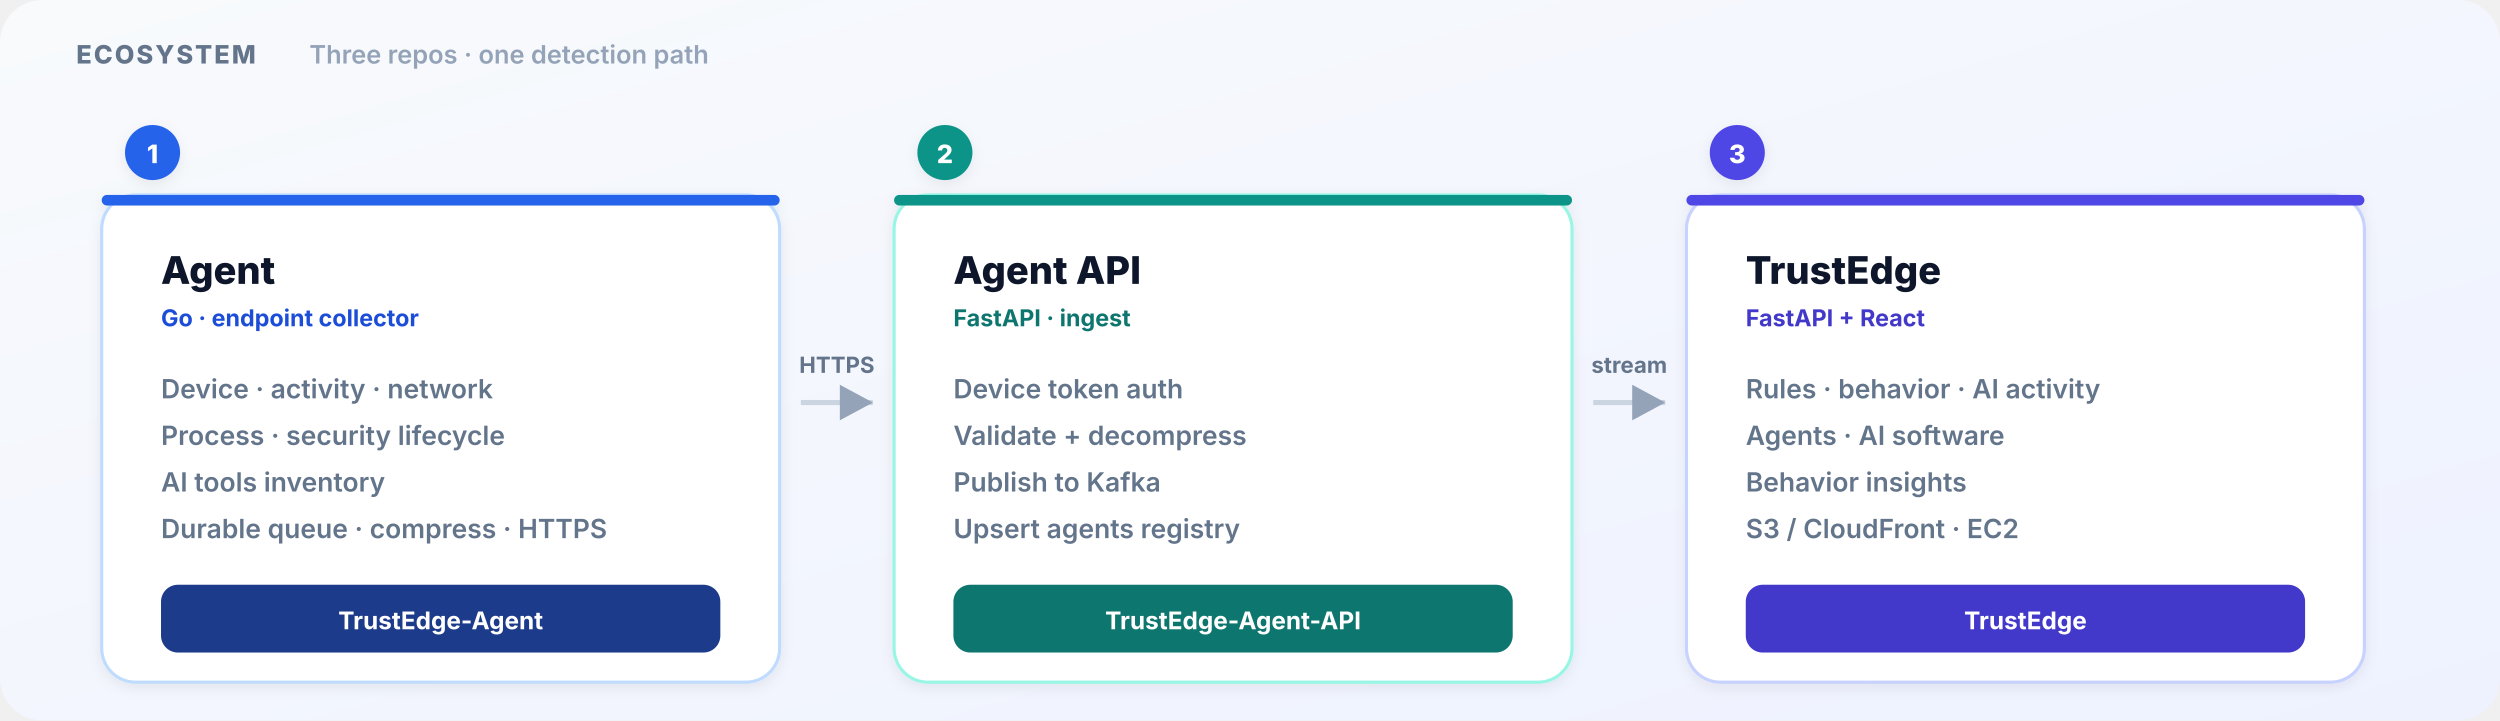
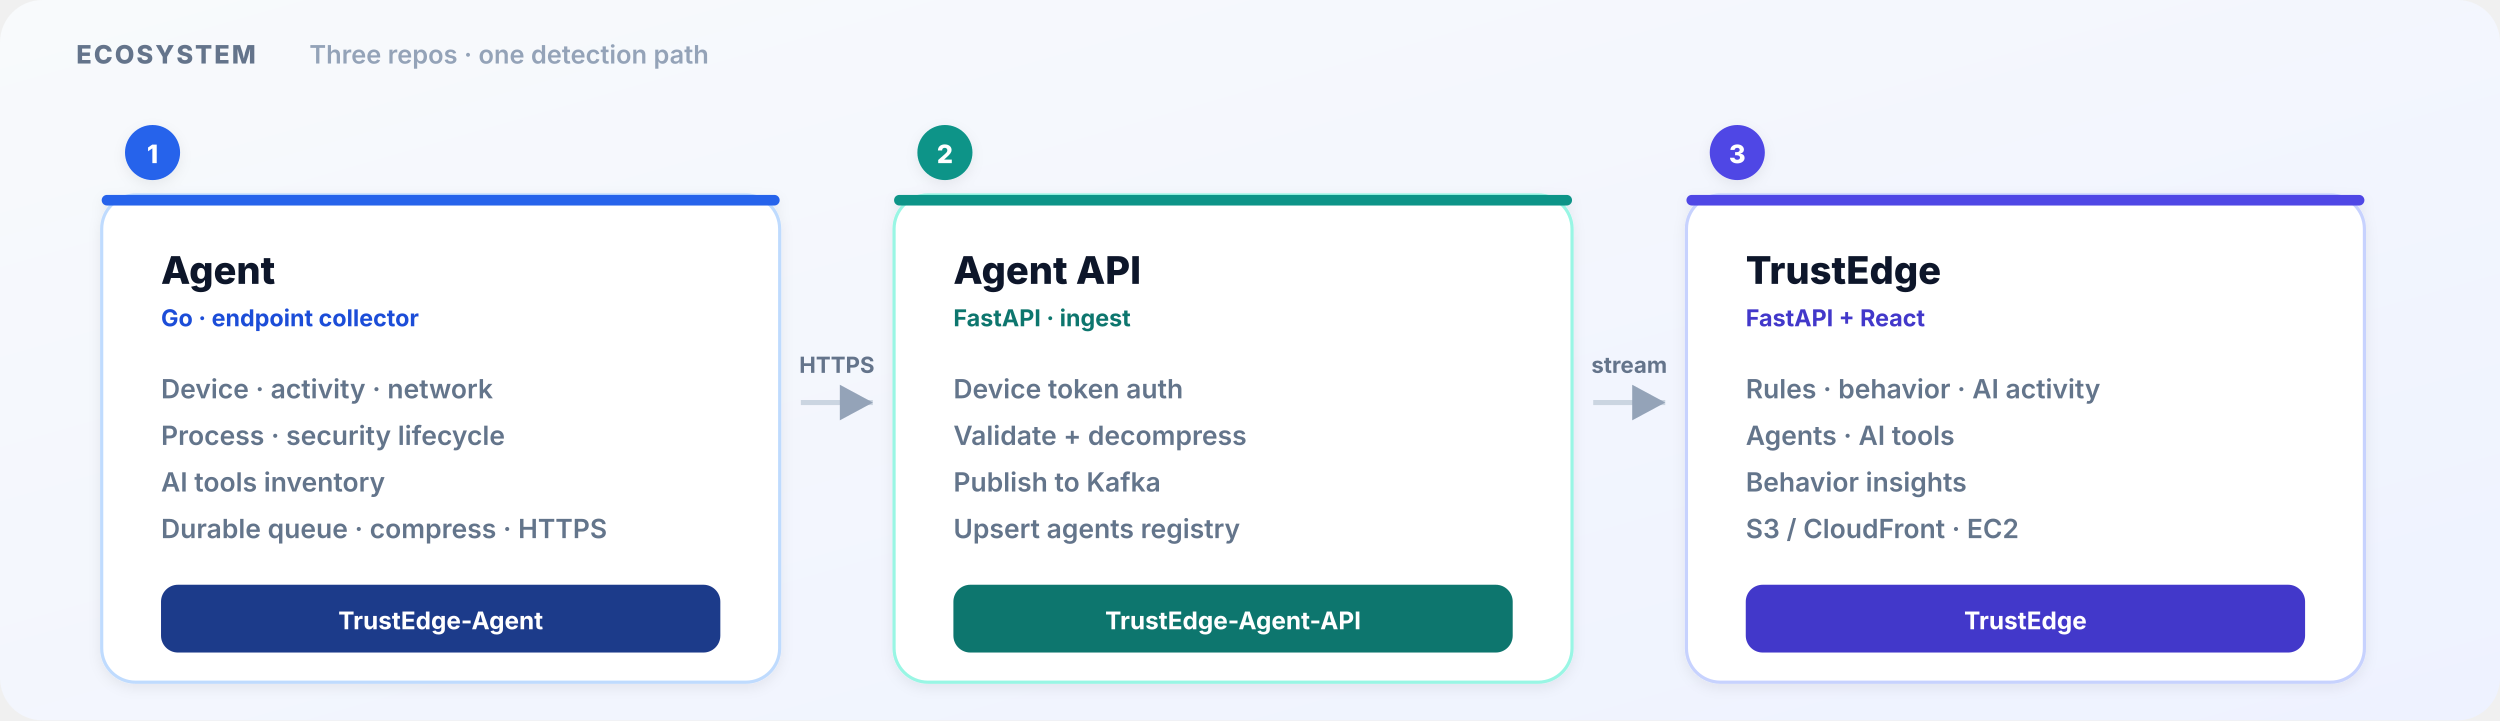
<svg xmlns="http://www.w3.org/2000/svg" viewBox="0 0 1180 340" role="img" aria-labelledby="eco-title eco-desc">
  <defs>
    <linearGradient id="eco-bg" x1="0%" y1="0%" x2="100%" y2="100%">
      <stop offset="0%" stop-color="#F8FAFC" />
      <stop offset="100%" stop-color="#EEF2FF" />
    </linearGradient>
    <linearGradient id="eco-flow" x1="0%" y1="0%" x2="100%" y2="0%">
      <stop offset="0%" stop-color="#2563EB" />
      <stop offset="50%" stop-color="#0D9488" />
      <stop offset="100%" stop-color="#4F46E5" />
    </linearGradient>
    <marker id="eco-arr" markerWidth="8" markerHeight="8" refX="6.5" refY="3.5" orient="auto">
      <path d="M0,0 L6.5,3.5 L0,7 Z" fill="#94A3B8" />
    </marker>
    <filter id="eco-soft" x="-6%" y="-4%" width="112%" height="112%">
      <feDropShadow dx="0" dy="2" stdDeviation="3" flood-color="#0F172A" flood-opacity="0.07" />
    </filter>
    <style>
      .title { font-family: ui-sans-serif, system-ui, -apple-system, Segoe UI, sans-serif; font-size: 12px; font-weight: 800; letter-spacing: 0.08em; fill: #64748B; }
      .lead { font-family: ui-sans-serif, system-ui, -apple-system, Segoe UI, sans-serif; font-size: 12px; font-weight: 600; fill: #94A3B8; }
      .h { font-family: ui-sans-serif, system-ui, -apple-system, Segoe UI, sans-serif; font-size: 18px; font-weight: 800; fill: #0F172A; }
      .p { font-family: ui-sans-serif, system-ui, -apple-system, Segoe UI, sans-serif; font-size: 12.5px; font-weight: 600; fill: #64748B; }
      .chip { font-family: ui-sans-serif, system-ui, -apple-system, Segoe UI, sans-serif; font-size: 11px; font-weight: 700; }
      .num { font-family: ui-sans-serif, system-ui, -apple-system, Segoe UI, sans-serif; font-size: 12px; font-weight: 800; fill: #FFFFFF; }
      .arrowlbl { font-family: ui-sans-serif, system-ui, -apple-system, Segoe UI, sans-serif; font-size: 10.5px; font-weight: 700; fill: #64748B; }
      .repo { font-family: ui-sans-serif, system-ui, -apple-system, Segoe UI, sans-serif; font-size: 11.5px; font-weight: 700; fill: #FFFFFF; }
    </style>
  </defs>
  <rect width="1180" height="340" rx="20" fill="url(#eco-bg)" />
  <text class="title" x="36" y="30">ECOSYSTEM</text>
  <text class="lead" x="146" y="30">Three repos · one detection path</text>
  <path d="M200 190 H980" fill="none" stroke="url(#eco-flow)" stroke-width="2.5" stroke-linecap="round" opacity="0.22" />
  <g transform="translate(48,56)" filter="url(#eco-soft)">
    <circle cx="24" cy="16" r="13" fill="#2563EB" />
    <text class="num" x="24" y="21" text-anchor="middle">1</text>
    <rect y="36" width="320" height="230" rx="16" fill="#FFFFFF" stroke="#BFDBFE" stroke-width="1.5" />
    <rect y="36" width="320" height="5" rx="2.5" fill="#2563EB" />
    <text class="h" x="28" y="78">Agent</text>
    <text class="chip" x="28" y="98" fill="#1D4ED8">Go · endpoint collector</text>
    <text class="p" x="28" y="132">Device · activity · network</text>
    <text class="p" x="28" y="154">Process · security lifecycle</text>
    <text class="p" x="28" y="176">AI tools inventory</text>
    <text class="p" x="28" y="198">Durable queue · compress · HTTPS</text>
    <rect x="28" y="220" width="264" height="32" rx="8" fill="#1E3A8A" />
    <text class="repo" x="160" y="241" text-anchor="middle">TrustEdge-Agent</text>
  </g>
  <path d="M378 190 H412" stroke="#CBD5E1" stroke-width="2.4" marker-end="url(#eco-arr)" />
  <text class="arrowlbl" x="395" y="176" text-anchor="middle">HTTPS</text>
  <g transform="translate(422,56)" filter="url(#eco-soft)">
    <circle cx="24" cy="16" r="13" fill="#0D9488" />
    <text class="num" x="24" y="21" text-anchor="middle">2</text>
    <rect y="36" width="320" height="230" rx="16" fill="#FFFFFF" stroke="#99F6E4" stroke-width="1.5" />
    <rect y="36" width="320" height="5" rx="2.5" fill="#0D9488" />
    <text class="h" x="28" y="78">Agent API</text>
    <text class="chip" x="28" y="98" fill="#0F766E">FastAPI · ingest</text>
    <text class="p" x="28" y="132">Device token auth</text>
    <text class="p" x="28" y="154">Validate + decompress</text>
    <text class="p" x="28" y="176">Publish to Kafka</text>
    <text class="p" x="28" y="198">Upsert agents registry</text>
    <rect x="28" y="220" width="264" height="32" rx="8" fill="#0F766E" />
    <text class="repo" x="160" y="241" text-anchor="middle">TrustEdge-Agent-API</text>
  </g>
  <path d="M752 190 H786" stroke="#CBD5E1" stroke-width="2.4" marker-end="url(#eco-arr)" />
  <text class="arrowlbl" x="769" y="176" text-anchor="middle">stream</text>
  <g transform="translate(796,56)" filter="url(#eco-soft)">
    <circle cx="24" cy="16" r="13" fill="#4F46E5" />
    <text class="num" x="24" y="21" text-anchor="middle">3</text>
    <rect y="36" width="320" height="230" rx="16" fill="#FFFFFF" stroke="#C7D2FE" stroke-width="1.5" />
    <rect y="36" width="320" height="5" rx="2.5" fill="#4F46E5" />
    <text class="h" x="28" y="78">TrustEdge</text>
    <text class="chip" x="28" y="98" fill="#4338CA">FastAPI + React</text>
    <text class="p" x="28" y="132">Rules · behavior · AI activity</text>
-     <text class="p" x="28" y="154">Agents · AI software</text>
+     <text class="p" x="28" y="154">Agents · AI tools</text>
    <text class="p" x="28" y="176">Behavior insights</text>
    <text class="p" x="28" y="198">S3 / CloudFront · EC2</text>
    <rect x="28" y="220" width="264" height="32" rx="8" fill="#4338CA" />
    <text class="repo" x="160" y="241" text-anchor="middle">TrustEdge</text>
  </g>
</svg>
